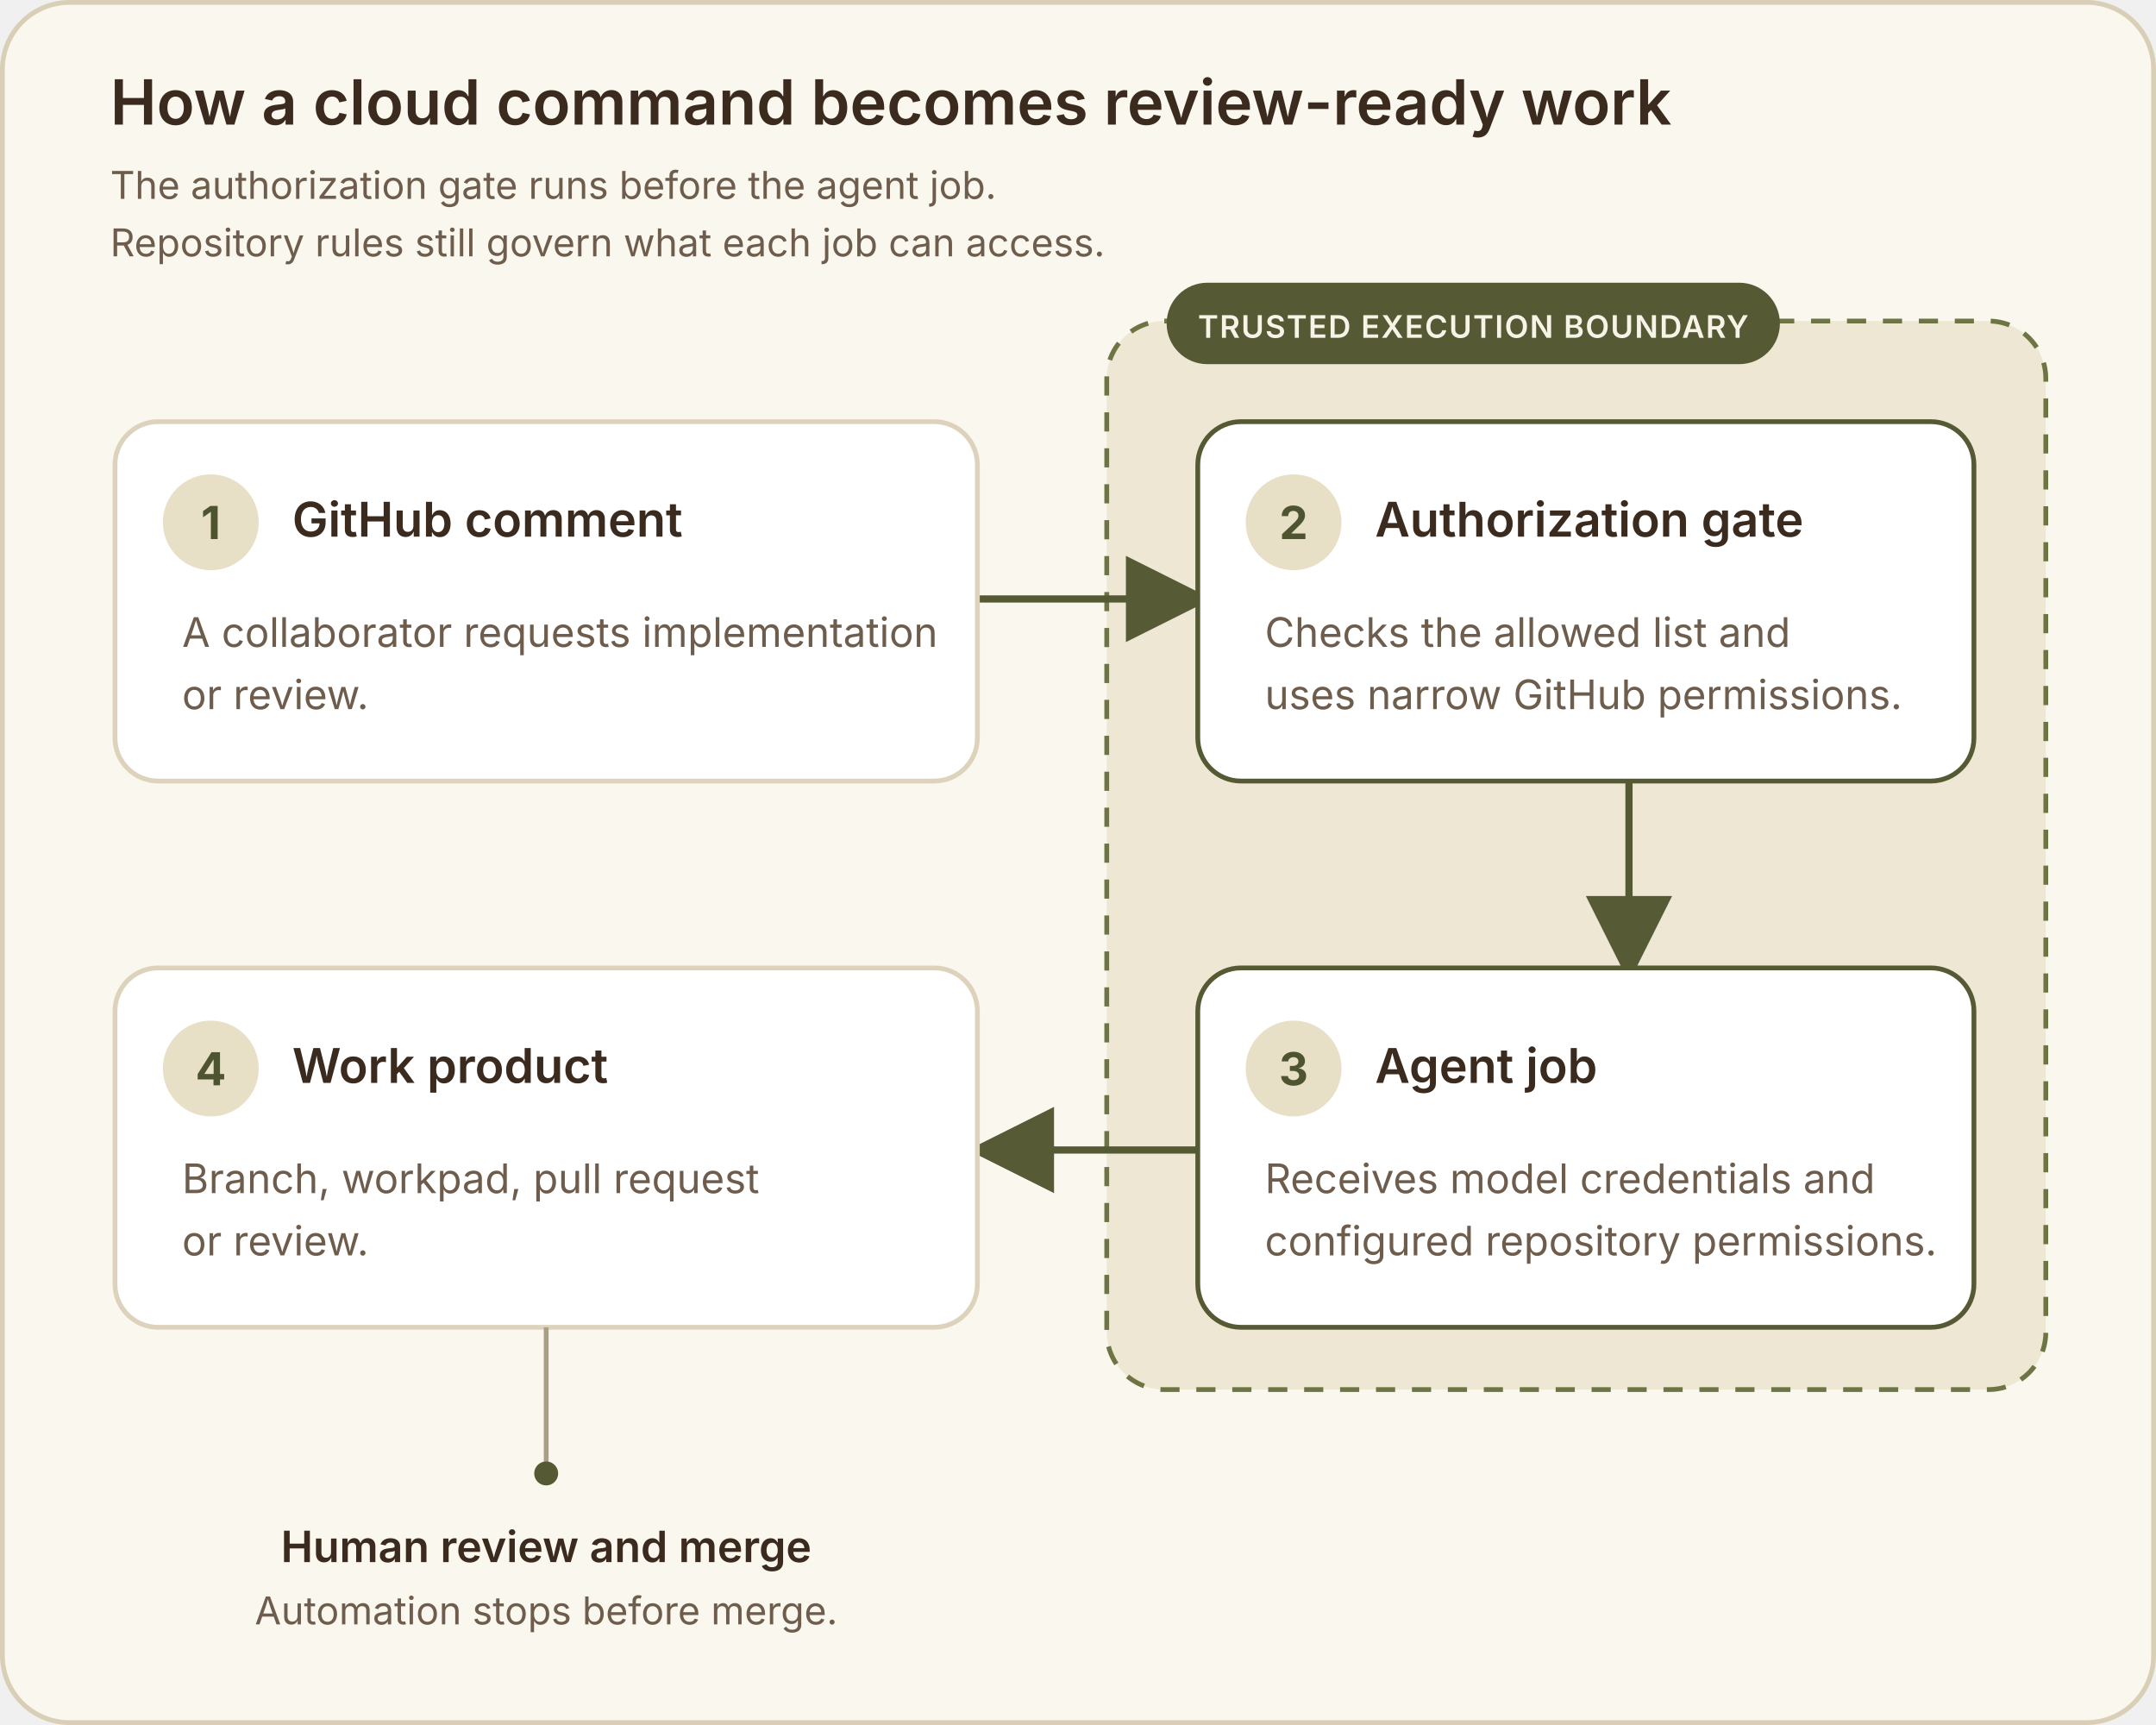
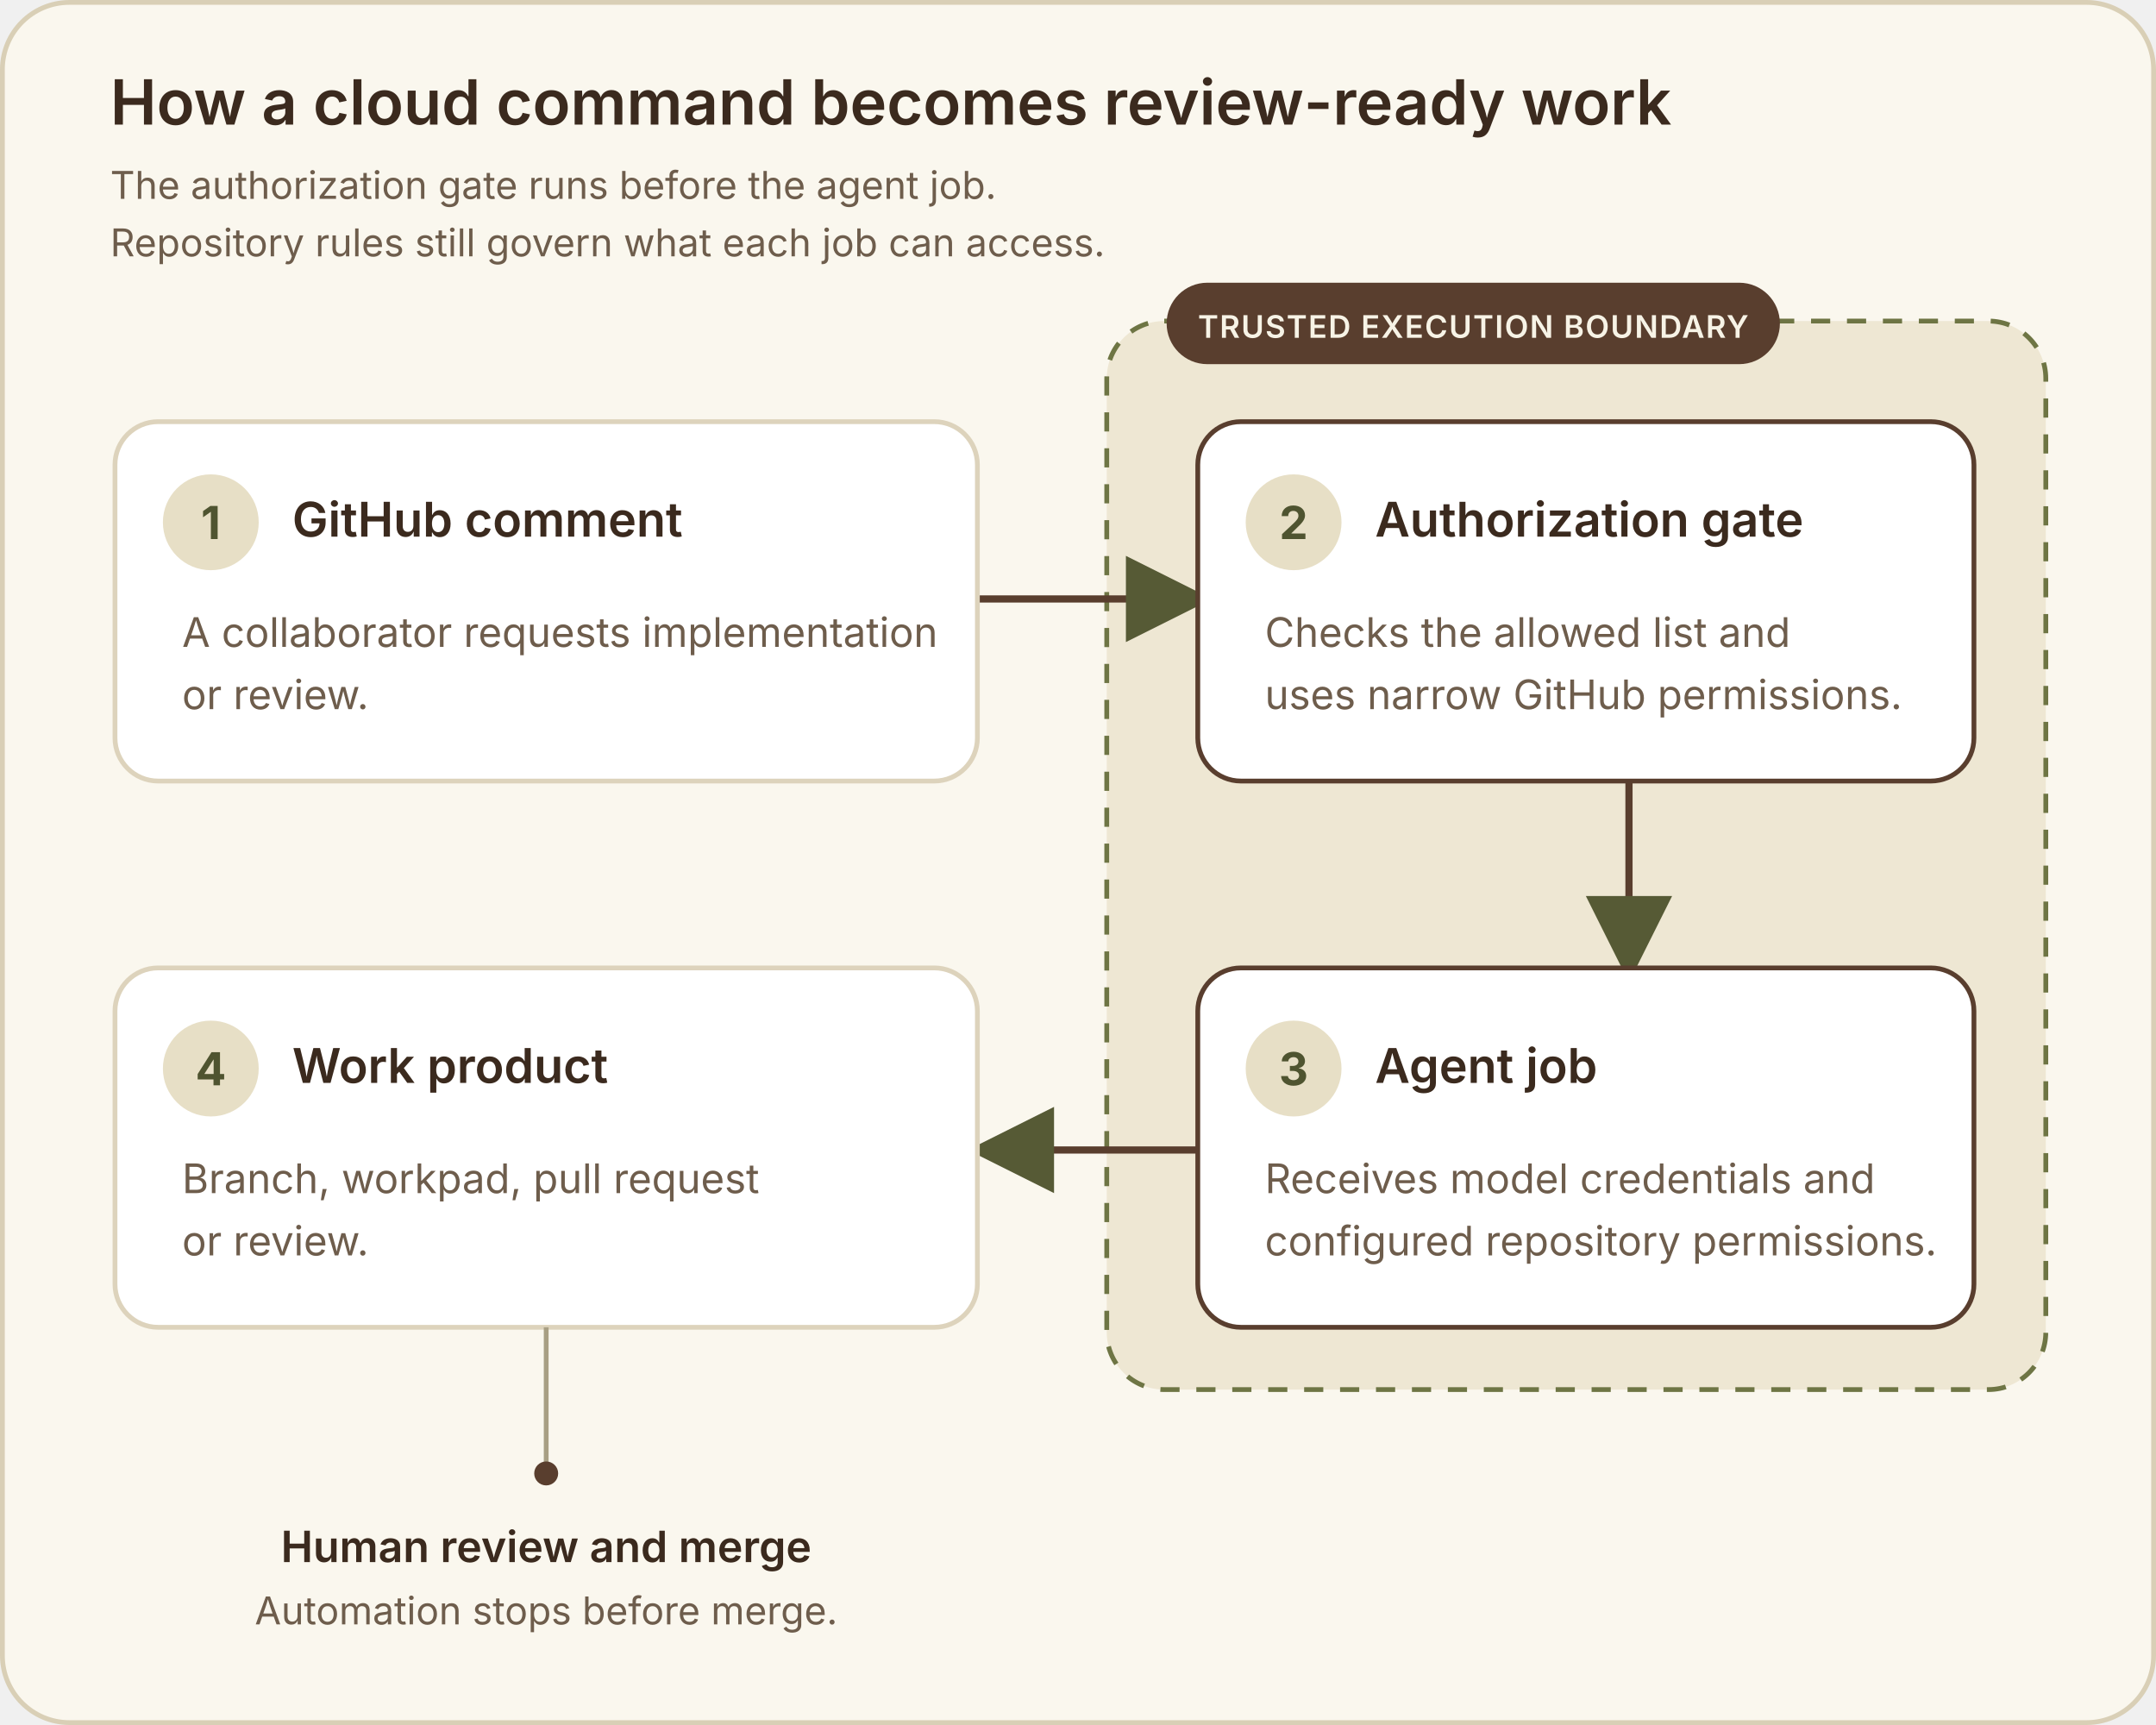
<svg xmlns="http://www.w3.org/2000/svg" width="900" height="720" viewBox="0 0 900 720" role="img" aria-labelledby="title" aria-describedby="description">
  <style>
    @media (prefers-color-scheme: dark) {
      [fill="#FAF7EE"] { fill: #4A3221; }
      [stroke="#D9CFB6"] { stroke: #6C7440; }
      rect[fill="#FFFFFF"] { fill: #5D4230; }
-       [fill="#555934"] { fill: #6C7440; }
-       [stroke="#555934"] { stroke: #A9B06B; }
+       [fill="#593e2e"] { fill: #6C7440; }
+       [stroke="#593e2e"] { stroke: #A9B06B; }
      [fill="#565A35"] { fill: #A9B06B; }
      [fill="#4F5430"] { fill: #DCE0B8; }
      [stroke="#6E7544"] { stroke: #B9BF7E; }
      [fill="#E7DFC6"] { fill: #3E4425; }
      [stroke="#DDD3BC"] { stroke: #6C7440; }
      [fill="#EEE7D3"] { fill: #4F3A28; }
      [stroke="#A89F84"] { stroke: #B7A98F; }
      [fill="#3B2A1E"] { fill: #F2E6D8; }
      [fill="#6E5D4C"] { fill: #D9C6B2; }
      [fill="#F7F3E6"] { fill: #FFFFFF; }
    }
  </style>
  <defs>
    <marker id="arrow" markerWidth="12" markerHeight="12" refX="10" refY="6" orient="auto" markerUnits="strokeWidth">
      <path d="M 0 0 L 12 6 L 0 12 z" fill="#565A35" />
    </marker>
  </defs>
  <rect x="1" y="1" width="898" height="718" rx="28" fill="#FAF7EE" stroke="#D9CFB6" stroke-width="2" />
  <g font-family="Inter, ui-sans-serif, system-ui, -apple-system, BlinkMacSystemFont, 'Segoe UI', sans-serif">
    <text x="46" y="52" fill="#3B2A1E" font-size="26" font-weight="600">How a cloud command becomes review-ready work</text>
    <text x="46" y="83" fill="#6E5D4C" font-size="16">The authorization gate runs before the agent job.</text>
    <text x="46" y="107" fill="#6E5D4C" font-size="16">Repository rules still govern what each job can access.</text>
    <rect x="462" y="134" width="392" height="446" rx="24" fill="#EEE7D3" stroke="#6E7544" stroke-width="2" stroke-dasharray="8 7" />
-     <rect x="487" y="118" width="256" height="34" rx="17" fill="#555934" />
+     <rect x="487" y="118" width="256" height="34" rx="17" fill="#593e2e" />
    <text x="615" y="141" fill="#F7F3E6" font-size="13" font-weight="600" text-anchor="middle" letter-spacing="0.5">TRUSTED EXECUTION BOUNDARY</text>
-     <line x1="408" y1="250" x2="500" y2="250" stroke="#555934" stroke-width="3" marker-end="url(#arrow)" />
-     <line x1="680" y1="326" x2="680" y2="404" stroke="#555934" stroke-width="3" marker-end="url(#arrow)" />
-     <line x1="502" y1="480" x2="410" y2="480" stroke="#555934" stroke-width="3" marker-end="url(#arrow)" />
+     <line x1="408" y1="250" x2="500" y2="250" stroke="#593e2e" stroke-width="3" marker-end="url(#arrow)" />
+     <line x1="680" y1="326" x2="680" y2="404" stroke="#593e2e" stroke-width="3" marker-end="url(#arrow)" />
+     <line x1="502" y1="480" x2="410" y2="480" stroke="#593e2e" stroke-width="3" marker-end="url(#arrow)" />
    <g>
      <rect x="48" y="176" width="360" height="150" rx="18" fill="#FFFFFF" stroke="#DDD3BC" stroke-width="2" />
      <circle cx="88" cy="218" r="20" fill="#E7DFC6" />
      <text x="88" y="225" fill="#4F5430" font-size="19" font-weight="700" text-anchor="middle">1</text>
      <text x="122" y="224" fill="#3B2A1E" font-size="20" font-weight="600">GitHub comment</text>
      <text x="76" y="270" fill="#6E5D4C" font-size="17">A collaborator requests implementation</text>
      <text x="76" y="296" fill="#6E5D4C" font-size="17">or review.</text>
    </g>
    <g>
-       <rect x="500" y="176" width="324" height="150" rx="18" fill="#FFFFFF" stroke="#555934" stroke-width="2" />
+       <rect x="500" y="176" width="324" height="150" rx="18" fill="#FFFFFF" stroke="#593e2e" stroke-width="2" />
      <circle cx="540" cy="218" r="20" fill="#E7DFC6" />
      <text x="540" y="225" fill="#4F5430" font-size="19" font-weight="700" text-anchor="middle">2</text>
      <text x="574" y="224" fill="#3B2A1E" font-size="20" font-weight="600">Authorization gate</text>
      <text x="528" y="270" fill="#6E5D4C" font-size="17">Checks the allowed list and</text>
      <text x="528" y="296" fill="#6E5D4C" font-size="17">uses narrow GitHub permissions.</text>
    </g>
    <g>
-       <rect x="500" y="404" width="324" height="150" rx="18" fill="#FFFFFF" stroke="#555934" stroke-width="2" />
+       <rect x="500" y="404" width="324" height="150" rx="18" fill="#FFFFFF" stroke="#593e2e" stroke-width="2" />
      <circle cx="540" cy="446" r="20" fill="#E7DFC6" />
      <text x="540" y="453" fill="#4F5430" font-size="19" font-weight="700" text-anchor="middle">3</text>
      <text x="574" y="452" fill="#3B2A1E" font-size="20" font-weight="600">Agent job</text>
      <text x="528" y="498" fill="#6E5D4C" font-size="17">Receives model credentials and</text>
      <text x="528" y="524" fill="#6E5D4C" font-size="17">configured repository permissions.</text>
    </g>
    <g>
      <rect x="48" y="404" width="360" height="150" rx="18" fill="#FFFFFF" stroke="#DDD3BC" stroke-width="2" />
      <circle cx="88" cy="446" r="20" fill="#E7DFC6" />
      <text x="88" y="453" fill="#4F5430" font-size="19" font-weight="700" text-anchor="middle">4</text>
      <text x="122" y="452" fill="#3B2A1E" font-size="20" font-weight="600">Work product</text>
      <text x="76" y="498" fill="#6E5D4C" font-size="17">Branch, workpad, pull request</text>
      <text x="76" y="524" fill="#6E5D4C" font-size="17">or review.</text>
    </g>
    <line x1="228" y1="554" x2="228" y2="615" stroke="#A89F84" stroke-width="2" />
-     <circle cx="228" cy="615" r="5" fill="#555934" />
+     <circle cx="228" cy="615" r="5" fill="#593e2e" />
    <text x="228" y="652" fill="#3B2A1E" font-size="18" font-weight="600" text-anchor="middle">Human review and merge</text>
    <text x="228" y="678" fill="#6E5D4C" font-size="16" text-anchor="middle">Automation stops before merge.</text>
  </g>
</svg>
